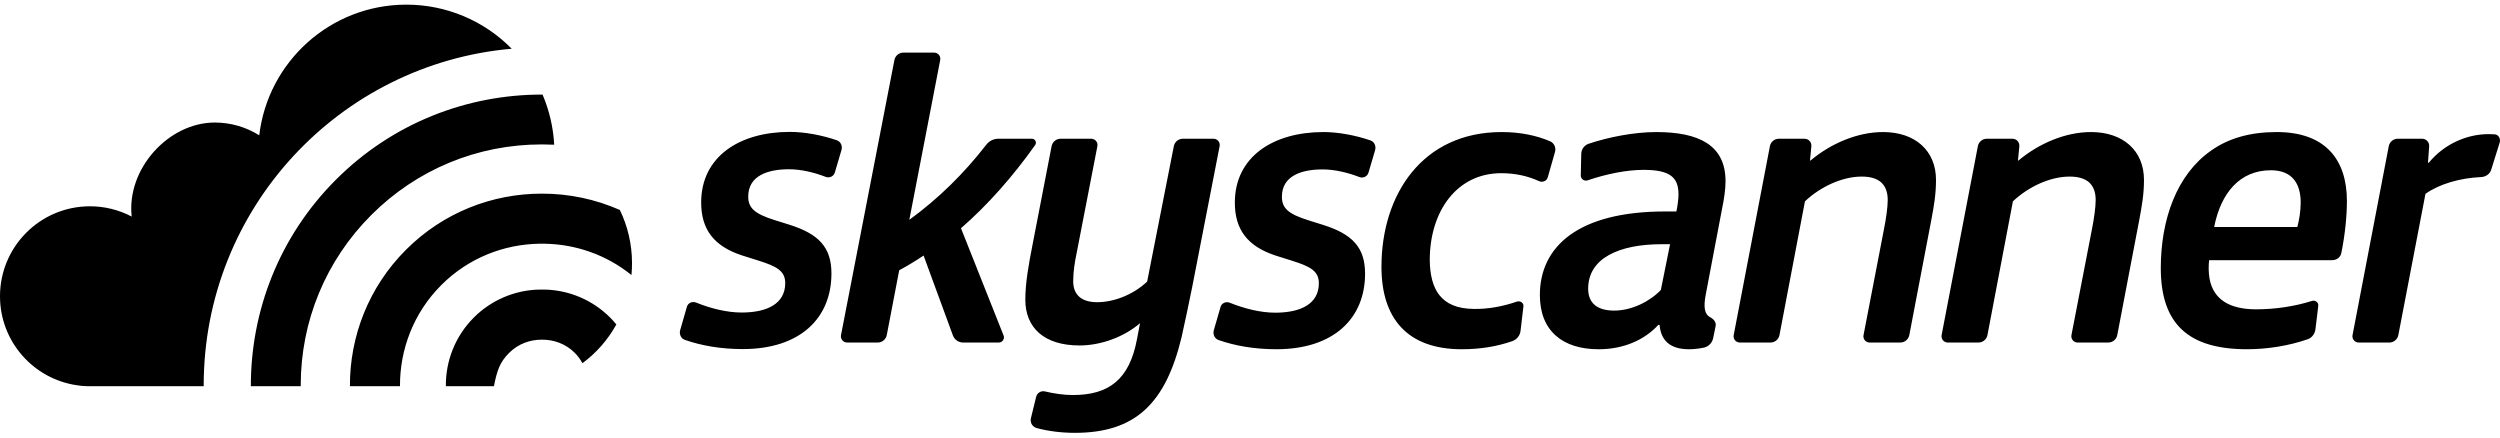
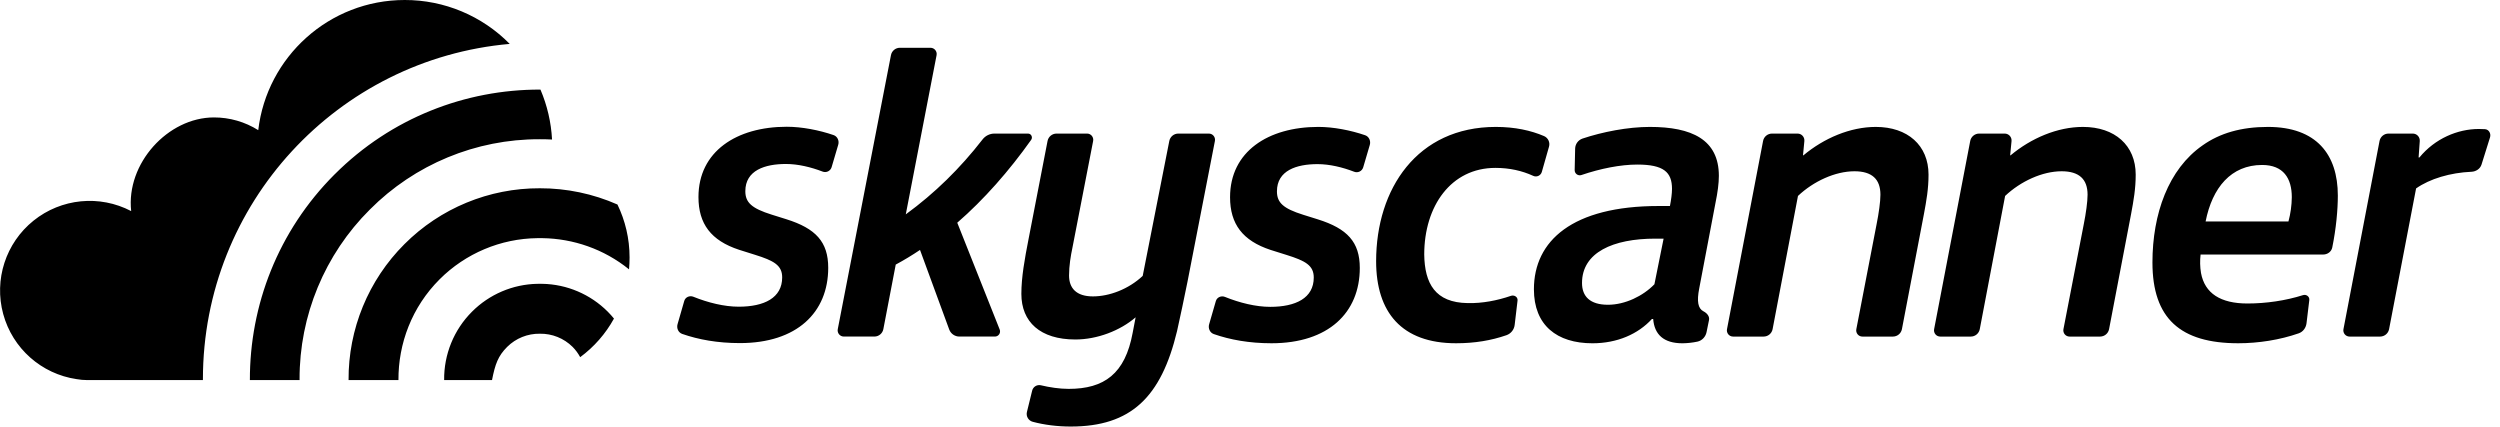
- <svg xmlns="http://www.w3.org/2000/svg" viewBox="0 0 320 56">
-   <path d="M106.858 22.085c-.145.492-.688.74-1.165.556-1.475-.569-3.144-.976-4.703-.976-2.687 0-5.218.809-5.218 3.497 0 1.452.809 2.205 3.391 3.013l1.882.59c3.765 1.181 5.379 2.904 5.379 6.237 0 5.752-4.035 9.68-11.345 9.68-2.874 0-5.331-.452-7.415-1.178-.507-.176-.75-.74-.6-1.256l.86-2.984c.144-.494.695-.729 1.173-.537 1.883.761 3.97 1.277 5.819 1.277 3.282 0 5.592-1.13 5.592-3.766 0-1.559-1.076-2.149-3.496-2.904l-2.044-.644c-3.605-1.183-5.218-3.335-5.218-6.776 0-5.862 4.896-9.032 11.349-9.032 1.94 0 4.159.434 6.008 1.069.511.173.757.74.601 1.255l-.85 2.879zm12.708-15.35c.501 0 .876.457.782.949l-3.957 20.455c3.73-2.72 6.988-5.917 9.864-9.627a1.933 1.933 0 0 1 1.533-.753h4.306c.414 0 .644.468.407.806-2.83 3.992-6.069 7.675-9.496 10.648l5.453 13.728a.66.66 0 0 1-.612.902h-4.574a1.393 1.393 0 0 1-1.3-.907l-3.753-10.226a36.832 36.832 0 0 1-3.12 1.883l-1.593 8.3c-.106.548-.59.95-1.146.95h-3.931a.797.797 0 0 1-.78-.95l6.836-35.21a1.17 1.17 0 0 1 1.152-.949h3.929v.001zm20.116 11.024c.504 0 .878.458.783.952L137.8 32.442c-.215 1.021-.431 2.311-.431 3.55 0 1.612.915 2.689 3.066 2.689 2.098 0 4.569-.915 6.399-2.635l3.417-17.337c.109-.551.593-.95 1.152-.95h3.931c.5 0 .875.458.778.952l-3.523 18.087c-.431 2.096-.915 4.463-1.344 6.346-2.044 8.497-5.916 12.26-13.66 12.26-1.705 0-3.404-.213-4.88-.609a1.046 1.046 0 0 1-.753-1.245l.673-2.747a.938.938 0 0 1 1.124-.702c1.116.266 2.392.463 3.568.463 4.574 0 7.259-1.936 8.227-7.204l.379-1.992c-1.989 1.721-4.949 2.851-7.744 2.851-4.518 0-6.938-2.258-6.938-5.862 0-2.151.431-4.519.915-6.989l2.449-12.656a1.177 1.177 0 0 1 1.151-.952h3.926v-.001zm35.483 4.346a.878.878 0 0 1-1.165.556c-1.473-.569-3.145-.976-4.704-.976-2.686 0-5.213.809-5.213 3.497 0 1.452.803 2.205 3.385 3.013l1.883.59c3.763 1.181 5.378 2.904 5.378 6.237 0 5.752-4.034 9.68-11.345 9.68-2.869 0-5.331-.452-7.412-1.178-.508-.176-.751-.74-.604-1.256l.863-2.984c.142-.494.696-.729 1.174-.537 1.88.761 3.968 1.277 5.815 1.277 3.28 0 5.593-1.13 5.593-3.766 0-1.559-1.073-2.149-3.493-2.904l-2.048-.644c-3.601-1.183-5.213-3.335-5.213-6.776 0-5.862 4.893-9.032 11.348-9.032 1.941 0 4.157.434 6.008 1.069.505.173.752.74.598 1.255l-.848 2.879zm22.951.588c-.133.476-.667.7-1.119.492-1.415-.646-3.018-1.016-4.843-1.016-5.699 0-9.145 4.896-9.145 11.133.055 3.713 1.401 6.186 5.596 6.239 1.858.045 3.796-.33 5.549-.933.428-.146.897.154.846.603l-.37 3.133a1.59 1.59 0 0 1-1.053 1.322c-1.949.678-4.074 1.037-6.478 1.037-6.992 0-10.272-3.978-10.272-10.542 0-9.3 5.271-17.258 15.379-17.258 2.452 0 4.521.458 6.204 1.181.524.226.787.811.632 1.359l-.926 3.25zm4.285-2.997a1.4 1.4 0 0 1 .941-1.295c2.575-.859 5.827-1.497 8.654-1.497 5.377 0 8.872 1.612 8.872 6.29 0 .968-.161 2.152-.428 3.441l-2.096 11.024c-.325 1.654-.164 2.58.551 2.942.439.221.806.643.707 1.125l-.316 1.548c-.122.598-.574 1.09-1.17 1.218a9.685 9.685 0 0 1-1.925.213c-2.423 0-3.603-1.13-3.763-3.12h-.162c-1.774 1.936-4.462 3.12-7.638 3.12-4.569 0-7.526-2.311-7.526-6.936 0-6.239 4.948-10.702 16.026-10.702h1.454c.158-.809.265-1.614.265-2.205 0-2.151-1.077-3.12-4.462-3.12-2.154 0-4.737.513-7.175 1.343a.658.658 0 0 1-.87-.641l.061-2.748zm10.295 11.563c-5.431 0-9.412 1.774-9.412 5.699 0 1.723 1.024 2.798 3.336 2.798 2.203 0 4.517-1.13 5.967-2.636l1.181-5.862h-1.072v.001zm18.284-13.5c.52 0 .926.447.875.966l-.176 1.832h.052c2.635-2.205 6.025-3.654 9.304-3.654 4.088 0 6.774 2.364 6.774 6.13 0 1.827-.266 3.332-.588 5.053l-2.83 14.808c-.109.548-.591.95-1.149.95h-3.931c-.5 0-.88-.458-.779-.95l2.609-13.518c.271-1.343.487-2.851.487-3.763 0-1.989-1.077-3.011-3.336-3.011-2.472 0-5.27 1.287-7.259 3.17l-3.261 17.122c-.104.548-.588.95-1.145.95h-3.929a.796.796 0 0 1-.785-.95l4.635-24.183a1.17 1.17 0 0 1 1.146-.952h3.286zm26.621 0c.52 0 .92.447.875.966l-.178 1.832h.053c2.636-2.205 6.022-3.654 9.301-3.654 4.089 0 6.778 2.364 6.778 6.13 0 1.827-.271 3.332-.591 5.053l-2.83 14.808c-.106.548-.59.95-1.149.95h-3.931a.8.8 0 0 1-.784-.95l2.617-13.518c.269-1.343.484-2.851.484-3.763 0-1.989-1.077-3.011-3.336-3.011-2.472 0-5.267 1.287-7.259 3.17l-3.258 17.122c-.104.548-.591.95-1.149.95h-3.931a.8.8 0 0 1-.786-.95l4.639-24.183a1.169 1.169 0 0 1 1.149-.952h3.286zm25.167 15.542a8.453 8.453 0 0 0 .053 2.367c.484 2.635 2.526 3.925 5.968 3.925 2.402 0 4.923-.37 7.138-1.074.427-.136.867.191.811.636l-.359 2.976c-.069.582-.439 1.098-.995 1.292-2.436.851-5.191 1.279-7.779 1.279-7.42 0-11.024-3.173-11.024-10.377 0-6.24 2.042-11.992 6.454-15.058 2.205-1.561 4.947-2.364 8.388-2.364 6.239 0 8.981 3.545 8.981 8.819 0 1.816-.216 4.234-.718 6.681-.11.54-.612.899-1.162.899h-15.756v-.001zm11.29-4.247c.22-.809.431-1.989.431-3.12 0-2.42-1.074-4.141-3.816-4.141-3.979 0-6.401 2.904-7.26 7.26h10.645v.001zm15.978-11.295c.52 0 .933.444.896.966l-.149 2.101h.106c1.992-2.42 4.897-3.657 7.638-3.657.303 0 .561.008.782.024.513.032.803.572.649 1.061l-1.088 3.479c-.173.556-.713.909-1.293.933-2.718.117-5.343.894-7.117 2.141l-3.473 18.087c-.108.548-.589.95-1.149.95h-3.93c-.5 0-.88-.458-.783-.95l4.637-24.183a1.172 1.172 0 0 1 1.146-.952h3.128zM43.005 22.995c7.277-7.279 16.823-10.898 26.367-10.889l.075.002a18.881 18.881 0 0 1 1.49 6.415 30.88 30.88 0 0 0-1.524-.037l-.041.002-.04-.002c-8.238 0-15.981 3.21-21.805 9.032-5.824 5.825-9.034 13.569-9.034 21.806l.004.109H32.11c-.025-9.565 3.595-19.14 10.895-26.438zm37.823 12.211c.046-.501.07-1.008.07-1.521 0-2.442-.561-4.75-1.557-6.81a24.601 24.601 0 0 0-9.969-2.088c-6.3-.012-12.599 2.374-17.403 7.179-4.819 4.818-7.209 11.148-7.179 17.467h6.408c-.026-4.688 1.725-9.382 5.292-12.948 3.469-3.469 8.005-5.221 12.559-5.289v-.004l.323.003.323-.003v.004c3.954.059 7.892 1.39 11.133 4.01zM16.856 27.72l-.004-.026.004.026zm61.24 12.927a12.197 12.197 0 0 0-8.401-3.582v.002l-.323-.002-.323.002v-.002a12.201 12.201 0 0 0-8.4 3.582 12.21 12.21 0 0 0-3.578 8.787h6.152c.403-2.055.775-3.094 1.947-4.267 1.159-1.158 2.683-1.701 4.202-1.689 1.518-.013 3.046.53 4.202 1.689.401.402.721.85.978 1.323a15.37 15.37 0 0 0 4.341-4.961 12.176 12.176 0 0 0-.797-.882zm-52.023 8.677c0-22.599 17.33-41.146 39.425-43.087A18.891 18.891 0 0 0 52.013.595c-9.716 0-17.722 7.309-18.829 16.725a10.677 10.677 0 0 0-5.69-1.636c-5.921 0-11.314 5.926-10.638 12.035a11.469 11.469 0 0 0-5.344-1.314C5.154 26.405 0 31.56 0 37.919c0 5.794 4.278 10.587 9.848 11.393.437.078.885.121 1.344.121h14.882l-.001-.109zm-9.234-21.752l.013.121-.013-.121z" />
+ <svg xmlns="http://www.w3.org/2000/svg" viewBox="0 0 211 36">
+   <path d="M70.187 14.115a.577.577 0 0 1-.765.365c-.969-.373-2.065-.64-3.09-.64-1.764 0-3.426.53-3.426 2.296 0 .954.53 1.449 2.227 1.98l1.236.387c2.473.776 3.533 1.907 3.533 4.096 0 3.778-2.65 6.358-7.452 6.358-1.887 0-3.501-.296-4.87-.773-.333-.116-.493-.486-.394-.825l.565-1.96c.094-.325.456-.479.77-.353 1.237.5 2.608.839 3.822.839 2.156 0 3.673-.742 3.673-2.474 0-1.024-.706-1.411-2.296-1.907l-1.343-.423c-2.367-.777-3.427-2.19-3.427-4.45 0-3.851 3.216-5.933 7.454-5.933 1.275 0 2.732.285 3.947.702.335.114.497.486.394.824l-.558 1.891zm8.347-10.082c.33 0 .575.3.514.623l-2.6 13.436c2.45-1.787 4.59-3.887 6.48-6.324a1.27 1.27 0 0 1 1.007-.494h2.828c.272 0 .423.307.267.53-1.859 2.621-3.986 5.04-6.237 6.993l3.582 9.017a.434.434 0 0 1-.402.592h-3.005a.915.915 0 0 1-.854-.595l-2.465-6.717c-.662.446-1.346.859-2.049 1.237l-1.046 5.451a.772.772 0 0 1-.753.624h-2.582a.523.523 0 0 1-.512-.624l4.49-23.126a.768.768 0 0 1 .756-.624h2.581v.001zm13.213 7.24c.33 0 .577.302.514.626l-1.75 9.019c-.142.67-.283 1.518-.283 2.332 0 1.058.6 1.766 2.013 1.766 1.378 0 3.001-.601 4.203-1.73l2.245-11.388a.774.774 0 0 1 .756-.624h2.582c.329 0 .575.3.511.625l-2.314 11.88c-.283 1.377-.6 2.931-.882 4.168C97.999 33.528 95.456 36 90.369 36c-1.12 0-2.235-.14-3.205-.4a.687.687 0 0 1-.494-.818l.442-1.804a.616.616 0 0 1 .738-.461c.733.175 1.571.304 2.343.304 3.005 0 4.768-1.272 5.404-4.732l.25-1.308c-1.307 1.13-3.252 1.872-5.087 1.872-2.968 0-4.557-1.483-4.557-3.85 0-1.413.283-2.968.6-4.59l1.61-8.313a.773.773 0 0 1 .755-.626h2.579v-.001zm23.306 2.855a.577.577 0 0 1-.765.366c-.968-.374-2.066-.642-3.09-.642-1.764 0-3.424.532-3.424 2.297 0 .954.527 1.449 2.223 1.98l1.237.387c2.472.776 3.533 1.907 3.533 4.097 0 3.778-2.65 6.358-7.452 6.358-1.885 0-3.502-.297-4.868-.774-.334-.116-.494-.486-.397-.825l.567-1.96c.093-.325.457-.479.77-.353 1.236.5 2.607.839 3.82.839 2.155 0 3.674-.742 3.674-2.474 0-1.024-.705-1.411-2.294-1.907l-1.346-.423c-2.365-.777-3.424-2.19-3.424-4.45 0-3.851 3.214-5.933 7.454-5.933 1.275 0 2.73.285 3.946.702.332.114.494.486.393.824l-.557 1.891zm15.075.387a.526.526 0 0 1-.735.323c-.93-.425-1.982-.668-3.181-.668-3.743 0-6.007 3.216-6.007 7.313.036 2.439.92 4.063 3.676 4.098 1.22.03 2.493-.217 3.644-.613.282-.096.59.101.556.396l-.243 2.058a1.044 1.044 0 0 1-.692.868c-1.28.445-2.675.681-4.254.681-4.593 0-6.747-2.613-6.747-6.924 0-6.108 3.462-11.335 10.101-11.335 1.61 0 2.97.3 4.075.775.343.151.52.533.415.893l-.608 2.135zm2.814-1.969a.92.92 0 0 1 .618-.85c1.692-.565 3.828-.984 5.685-.984 3.531 0 5.827 1.059 5.827 4.132 0 .635-.106 1.413-.281 2.26l-1.377 7.24c-.213 1.087-.108 1.695.362 1.933.288.145.53.422.464.739l-.207 1.017c-.08.392-.377.716-.769.8a6.464 6.464 0 0 1-1.264.14c-1.592 0-2.367-.743-2.472-2.05h-.106c-1.165 1.272-2.93 2.05-5.017 2.05-3.001 0-4.943-1.518-4.943-4.556 0-4.098 3.25-7.03 10.526-7.03h.955c.104-.53.174-1.06.174-1.448 0-1.413-.707-2.05-2.93-2.05-1.415 0-3.112.338-4.713.883a.432.432 0 0 1-.572-.421l.04-1.805zm6.762 7.595c-3.567 0-6.182 1.165-6.182 3.743 0 1.132.673 1.838 2.191 1.838 1.447 0 2.967-.742 3.92-1.731l.775-3.85h-.704zm12.01-8.867c.341 0 .608.293.574.634l-.115 1.204h.034c1.73-1.449 3.957-2.4 6.111-2.4 2.685 0 4.45 1.552 4.45 4.026 0 1.2-.175 2.188-.387 3.319l-1.859 9.726a.774.774 0 0 1-.754.624h-2.582a.521.521 0 0 1-.512-.624l1.714-8.879c.178-.882.32-1.872.32-2.472 0-1.306-.708-1.977-2.192-1.977-1.623 0-3.461.845-4.767 2.082l-2.142 11.246a.77.77 0 0 1-.752.624h-2.581a.523.523 0 0 1-.516-.624l3.045-15.884a.768.768 0 0 1 .752-.625h2.159zm17.485 0a.58.58 0 0 1 .575.634l-.117 1.204h.035c1.731-1.449 3.955-2.4 6.109-2.4 2.686 0 4.452 1.552 4.452 4.026 0 1.2-.178 2.188-.388 3.319l-1.86 9.726a.772.772 0 0 1-.754.624h-2.582a.525.525 0 0 1-.515-.624l1.72-8.879c.176-.882.317-1.872.317-2.472 0-1.306-.707-1.977-2.191-1.977-1.624 0-3.46.845-4.768 2.082l-2.14 11.246a.771.771 0 0 1-.755.624h-2.582a.525.525 0 0 1-.516-.624l3.047-15.884a.768.768 0 0 1 .755-.625h2.158zm16.53 10.208c-.06.517-.05 1.04.035 1.555.318 1.73 1.66 2.578 3.92 2.578 1.578 0 3.234-.243 4.689-.706.28-.089.57.126.532.418l-.235 1.955c-.046.382-.289.721-.654.849-1.6.559-3.41.84-5.11.84-4.873 0-7.24-2.084-7.24-6.816 0-4.099 1.34-7.877 4.239-9.89 1.448-1.026 3.25-1.553 5.51-1.553 4.097 0 5.898 2.328 5.898 5.792 0 1.193-.142 2.781-.471 4.388-.073.355-.402.59-.764.59h-10.349zm7.416-2.79c.18-.668.275-1.357.283-2.049 0-1.59-.705-2.72-2.506-2.72-2.614 0-4.205 1.908-4.769 4.769h6.992zm10.495-7.418a.59.59 0 0 1 .588.634l-.098 1.38h.07c1.308-1.59 3.217-2.402 5.017-2.402a7.2 7.2 0 0 1 .514.016c.337.021.527.376.426.697l-.715 2.285c-.113.365-.468.597-.85.613-1.784.077-3.508.587-4.674 1.406l-2.28 11.88a.773.773 0 0 1-.756.624h-2.58a.524.524 0 0 1-.515-.624l3.046-15.884a.77.77 0 0 1 .752-.625h2.055zM28.247 14.713c4.78-4.781 11.05-7.158 17.318-7.152l.05.001c.57 1.336.901 2.763.978 4.214a20.283 20.283 0 0 0-1-.025l-.028.002-.026-.002a20.127 20.127 0 0 0-14.322 5.933 20.126 20.126 0 0 0-5.934 14.321l.003.072H21.09c-.017-6.282 2.361-12.572 7.156-17.365l.001.001zm24.843 8.02c.03-.329.046-.662.046-.999 0-1.604-.369-3.12-1.023-4.473a16.159 16.159 0 0 0-6.548-1.371 16.06 16.06 0 0 0-11.43 4.715 16.063 16.063 0 0 0-4.716 11.473h4.21c-.018-3.08 1.132-6.162 3.475-8.505a11.87 11.87 0 0 1 8.25-3.473v-.003l.211.002.213-.002v.003c2.597.038 5.183.913 7.312 2.633zm-42.019-4.917l-.002-.017.002.017zm40.225 8.491a8.011 8.011 0 0 0-5.518-2.353v.002l-.213-.002-.212.002v-.002a8.014 8.014 0 0 0-5.517 2.353 8.02 8.02 0 0 0-2.35 5.772h4.04c.265-1.35.51-2.032 1.28-2.803a3.83 3.83 0 0 1 2.76-1.11 3.83 3.83 0 0 1 2.76 1.11c.263.264.473.558.642.869a10.095 10.095 0 0 0 2.851-3.258 7.998 7.998 0 0 0-.523-.58zm-34.17 5.7c0-14.844 11.382-27.026 25.895-28.301A12.408 12.408 0 0 0 34.164 0c-6.382 0-11.64 4.8-12.368 10.985a7.013 7.013 0 0 0-3.737-1.074c-3.89 0-7.432 3.892-6.988 7.905a7.562 7.562 0 1 0-4.603 14.183c.287.05.582.08.883.08h9.775v-.074.002zM11.06 17.718l.009.08-.009-.08z" />
</svg>
